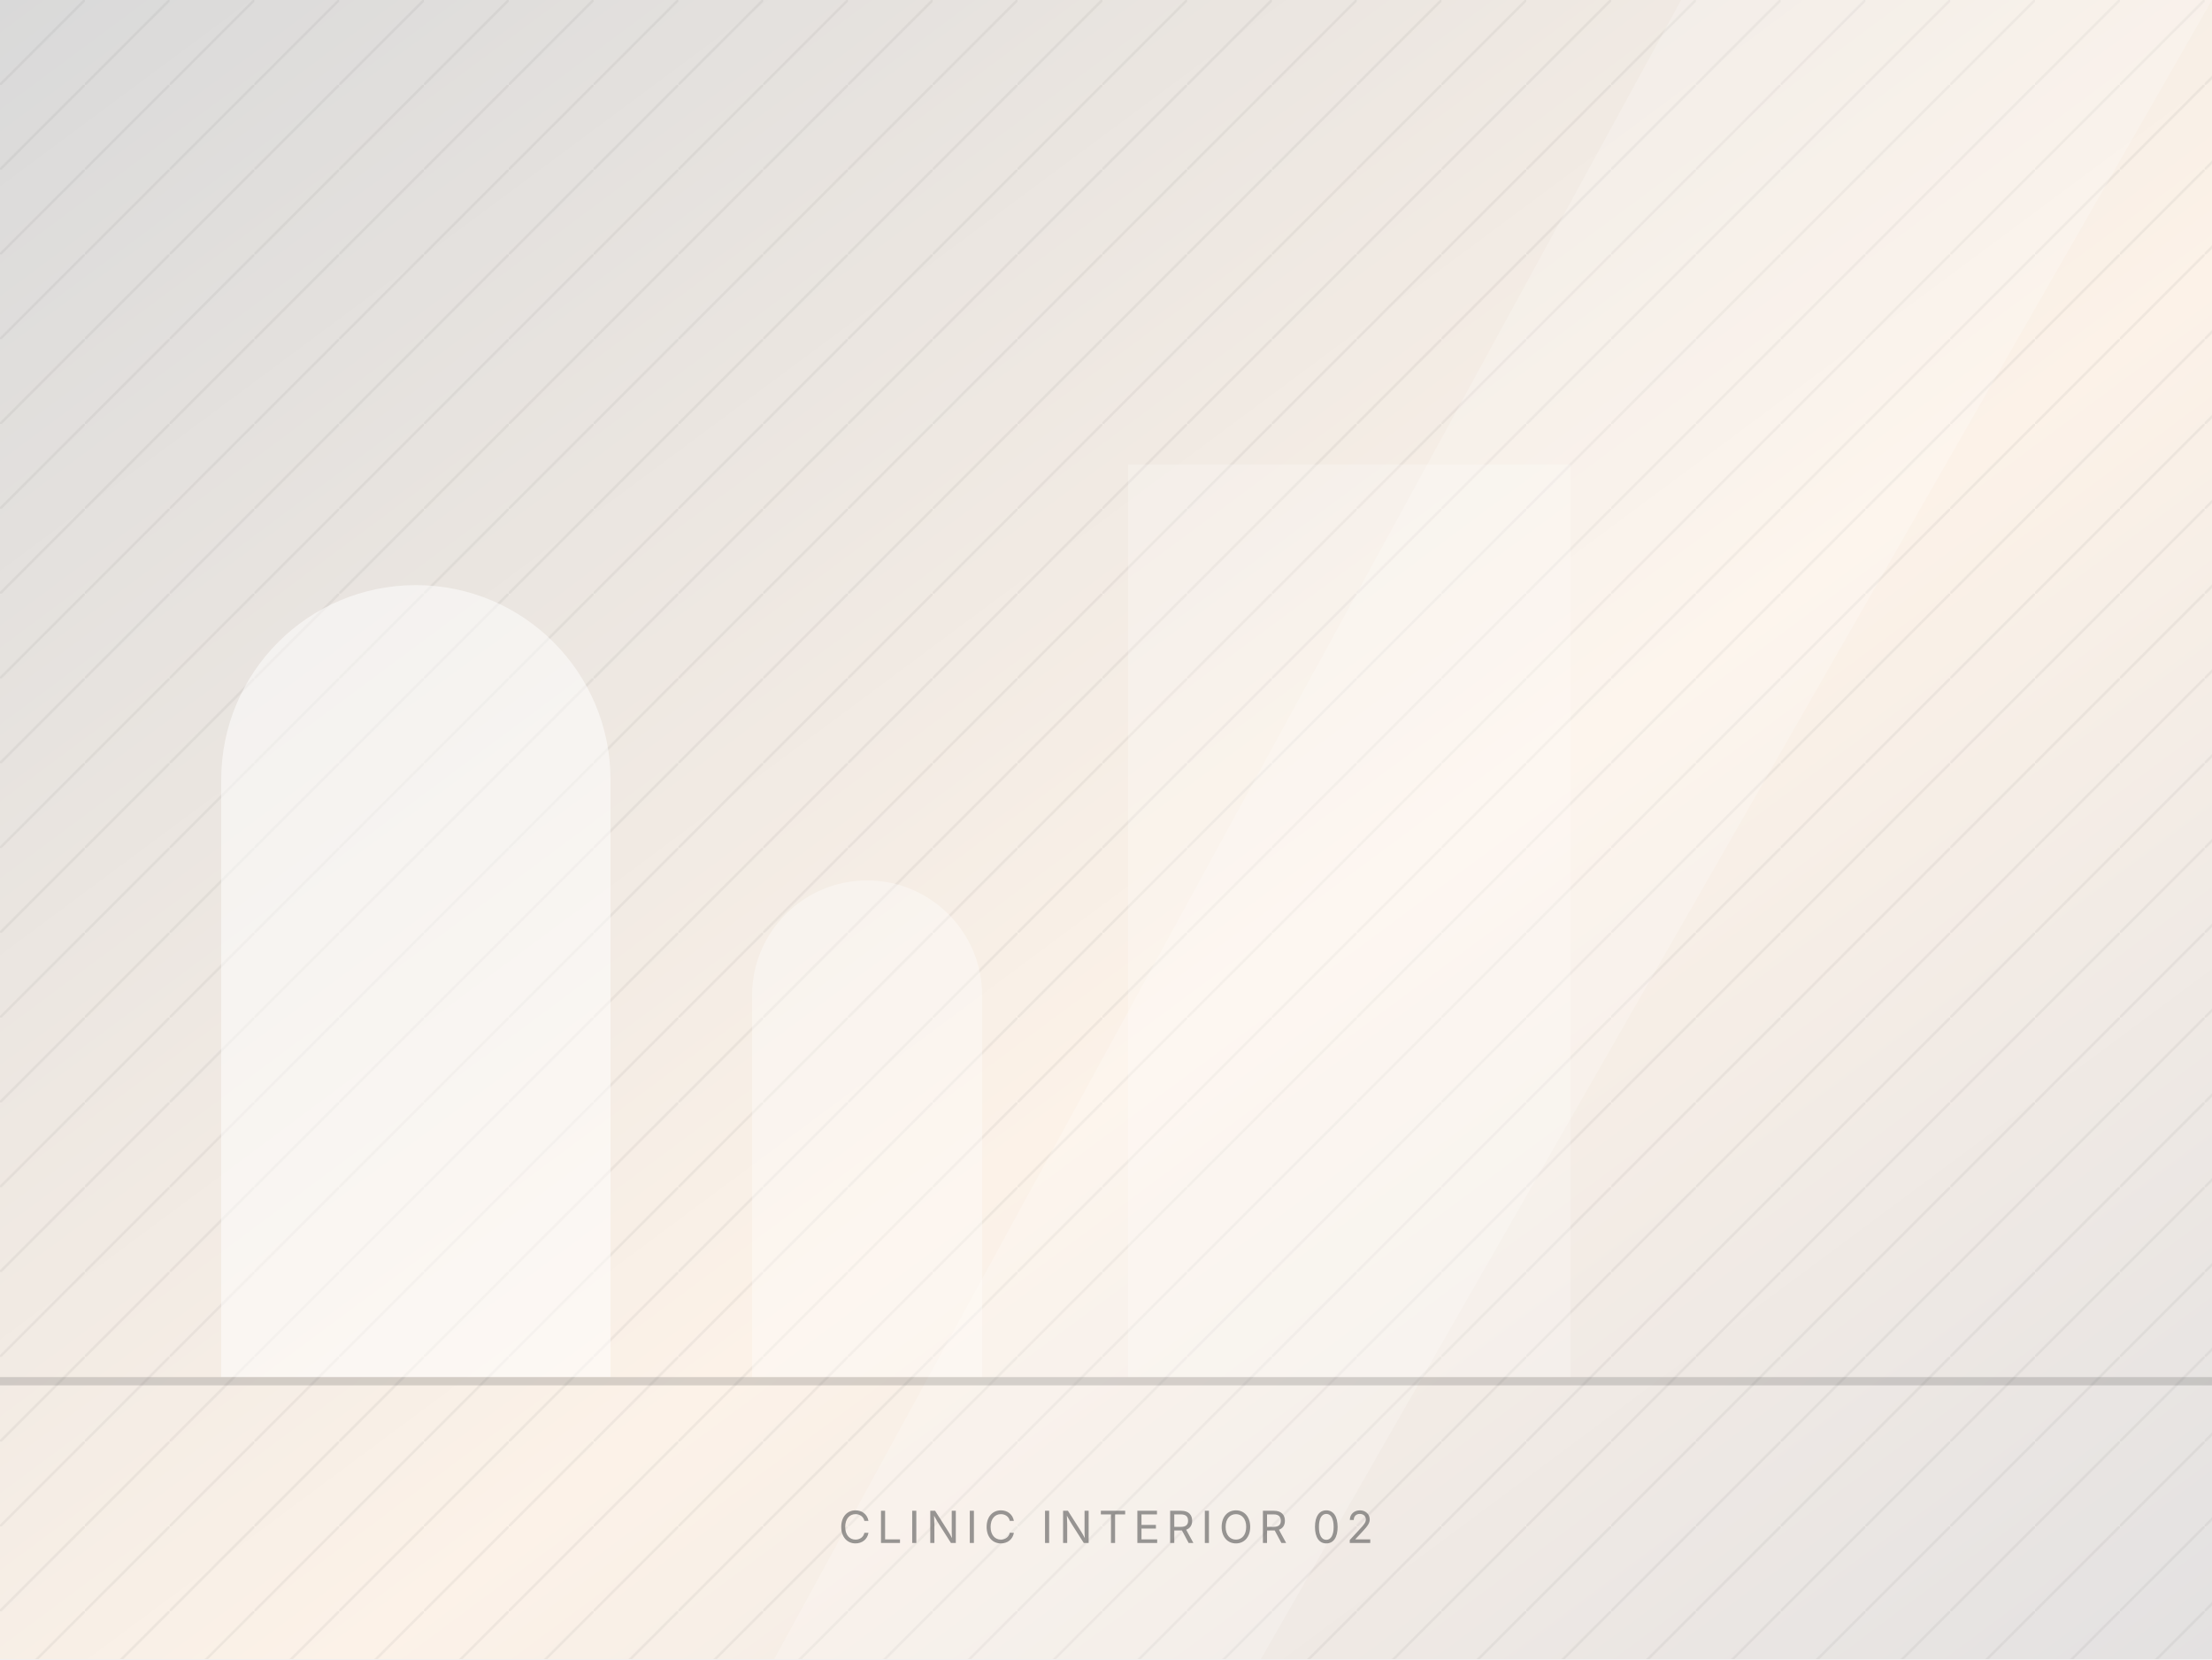
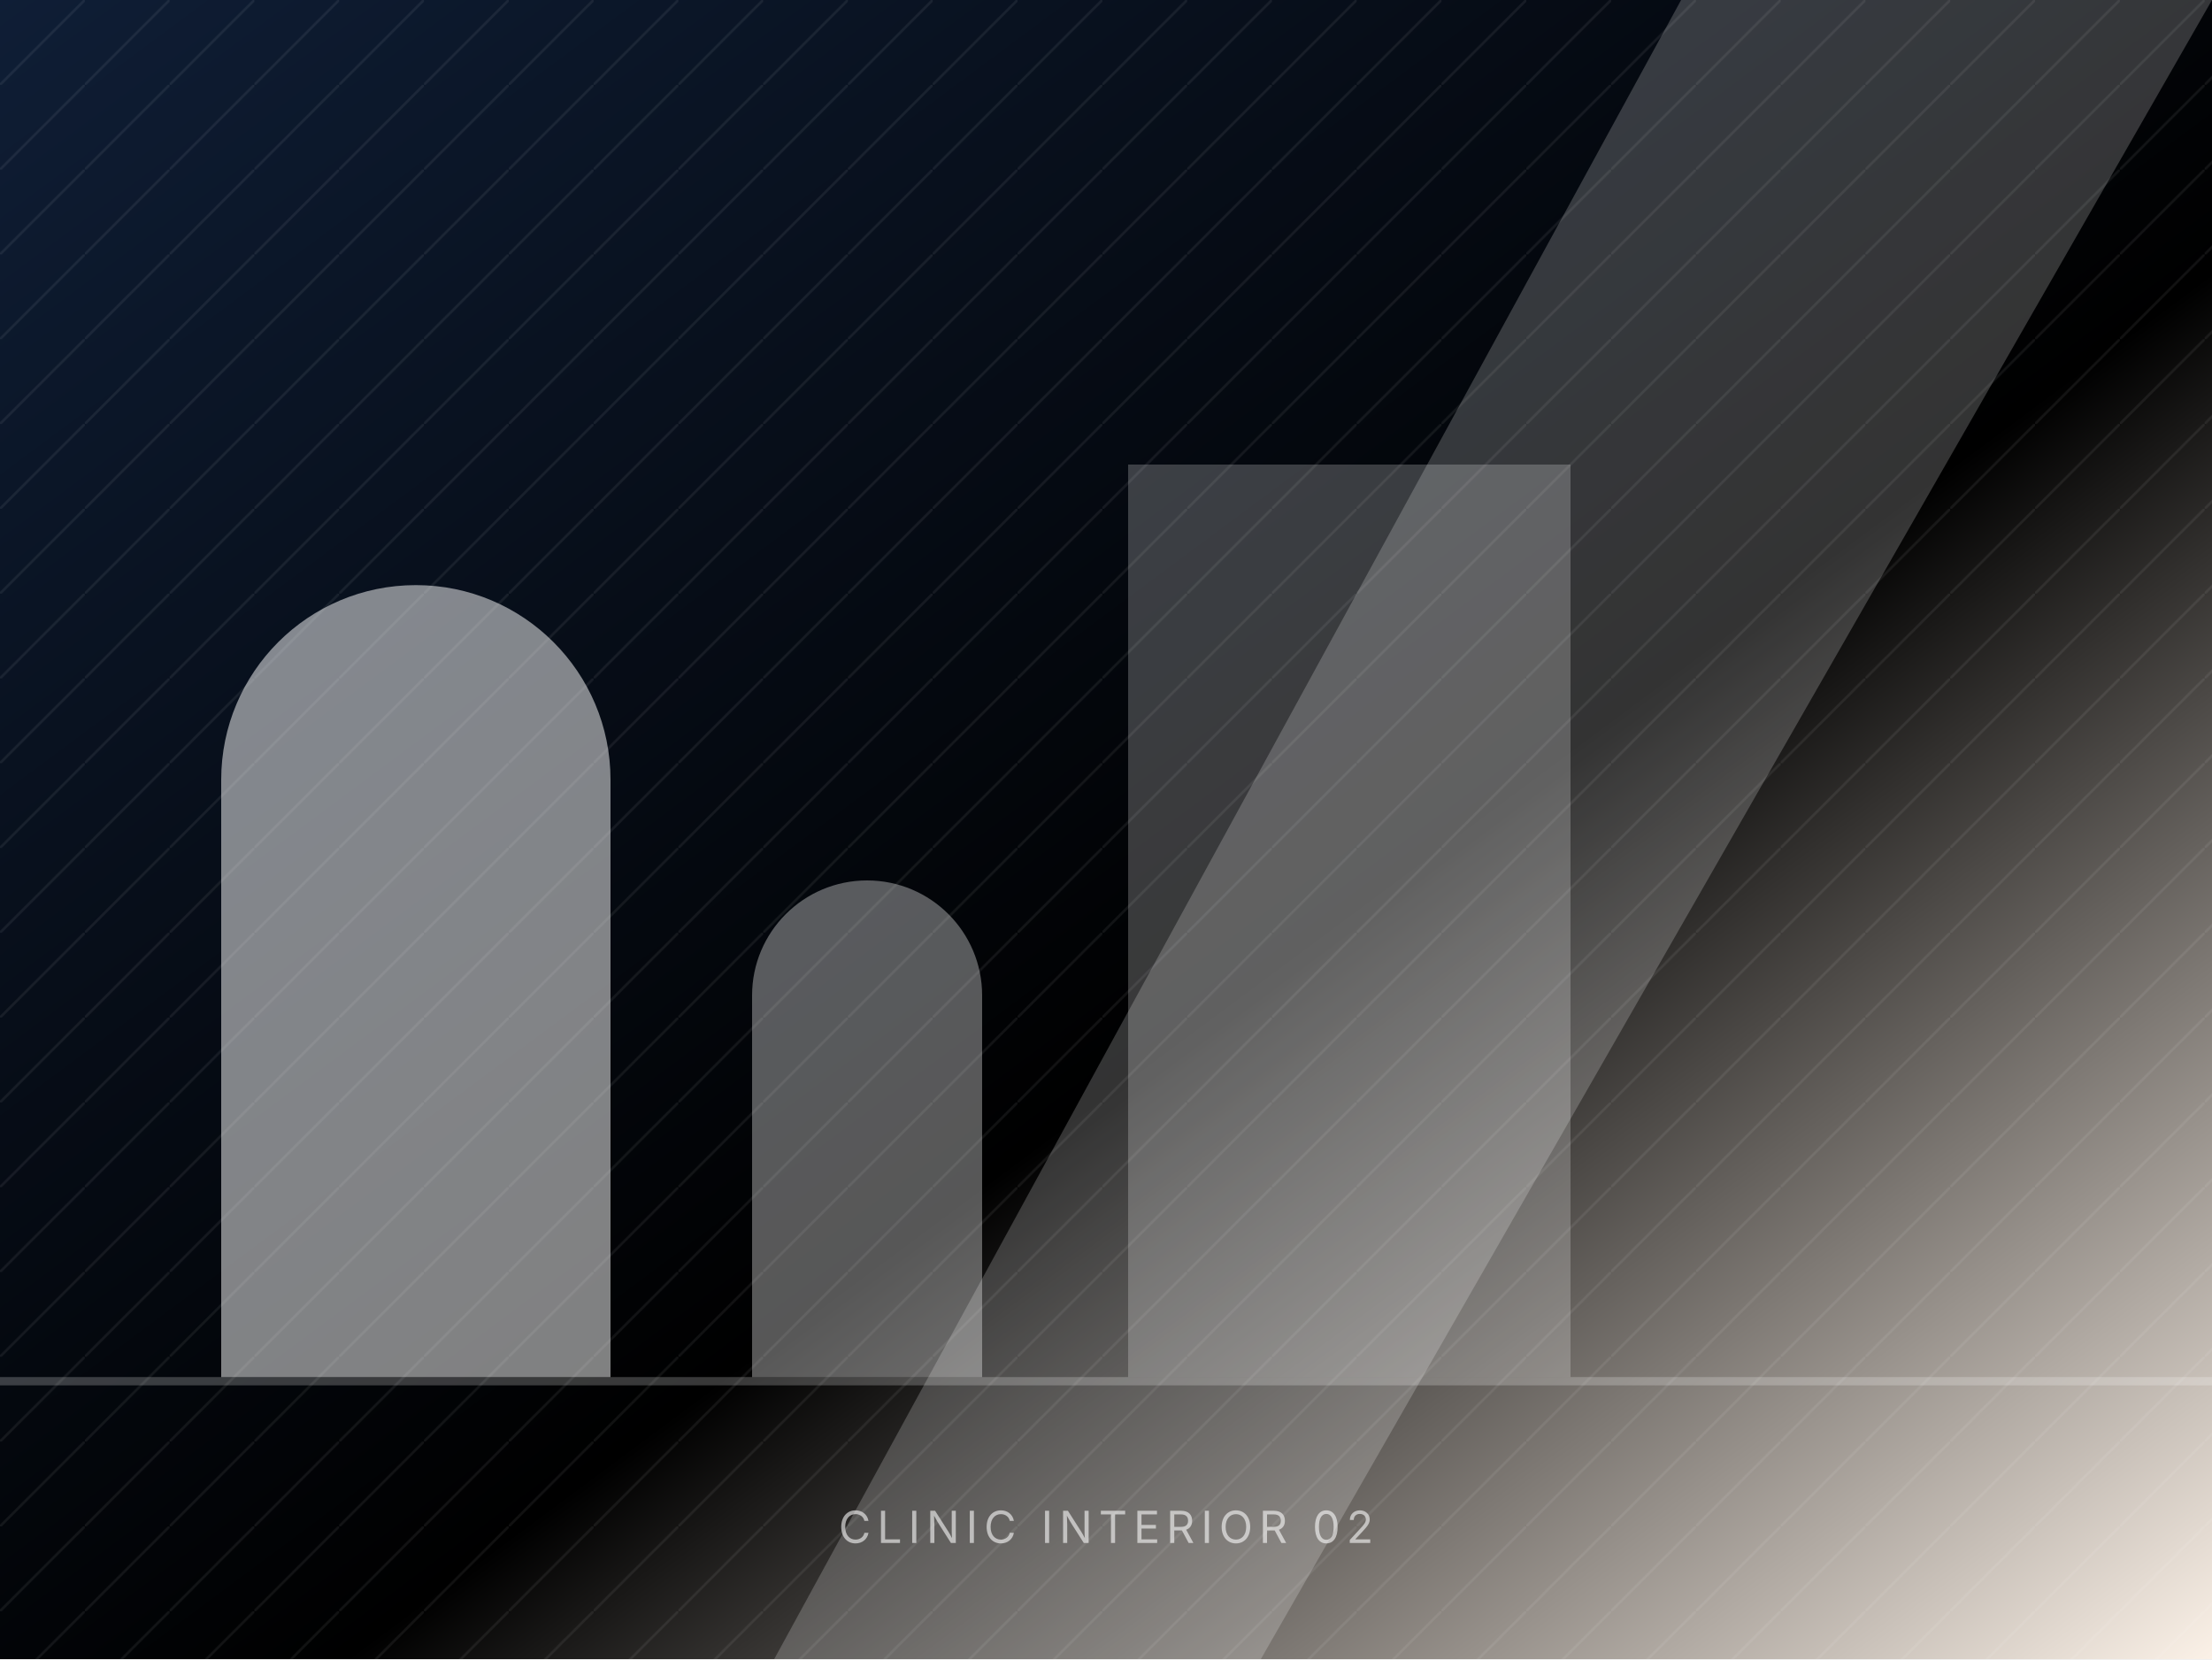
<svg xmlns="http://www.w3.org/2000/svg" viewBox="0 0 1200 900" width="1200" height="900">
  <defs>
    <linearGradient id="g" x1="0" y1="0" x2="1" y2="1">
-       <stop offset="0%" stop-color="#d9d9d9" />
-       <stop offset="58%" stop-color="#fcf2e8" />
-       <stop offset="100%" stop-color="#e3e1e1" />
+       <stop offset="0%" stop-color="#0f1e36" />
+       <stop offset="58%" stop-color="#000000" />
+       <stop offset="100%" stop-color="#fcf2e8" />
    </linearGradient>
    <pattern id="d" width="46" height="46" patternUnits="userSpaceOnUse">
-       <path d="M0 46L46 0" stroke="#525252" stroke-opacity="0.07" stroke-width="1.4" />
+       <path d="M0 46L46 0" stroke="#ffffff" stroke-opacity="0.07" stroke-width="1.4" />
    </pattern>
  </defs>
  <rect width="1200" height="900" fill="url(#g)" />
  <rect width="1200" height="900" fill="url(#d)" />
  <path d="M120 747V423a105.6 105.6 0 0 1 211.2 0V747Z" fill="#fff" fill-opacity="0.5" />
  <path d="M408 747V540a62.4 62.4 0 0 1 124.8 0V747Z" fill="#fff" fill-opacity="0.34" />
  <rect x="612" y="252" width="240" height="495" fill="#fff" fill-opacity="0.22" />
  <path d="M912 0H1200L684 900H420Z" fill="#fff" fill-opacity="0.2" />
-   <rect y="747" width="1200" height="4.5" fill="#525252" fill-opacity="0.22" />
-   <text x="600" y="837" text-anchor="middle" font-family="system-ui,-apple-system,Segoe UI,sans-serif" font-size="24" letter-spacing="3.36" fill="#525252" fill-opacity="0.58">CLINIC INTERIOR 02</text>
+   <rect y="747" width="1200" height="4.5" fill="#ffffff" fill-opacity="0.22" />
+   <text x="600" y="837" text-anchor="middle" font-family="system-ui,-apple-system,Segoe UI,sans-serif" font-size="24" letter-spacing="3.36" fill="#ffffff" fill-opacity="0.58">CLINIC INTERIOR 02</text>
</svg>
